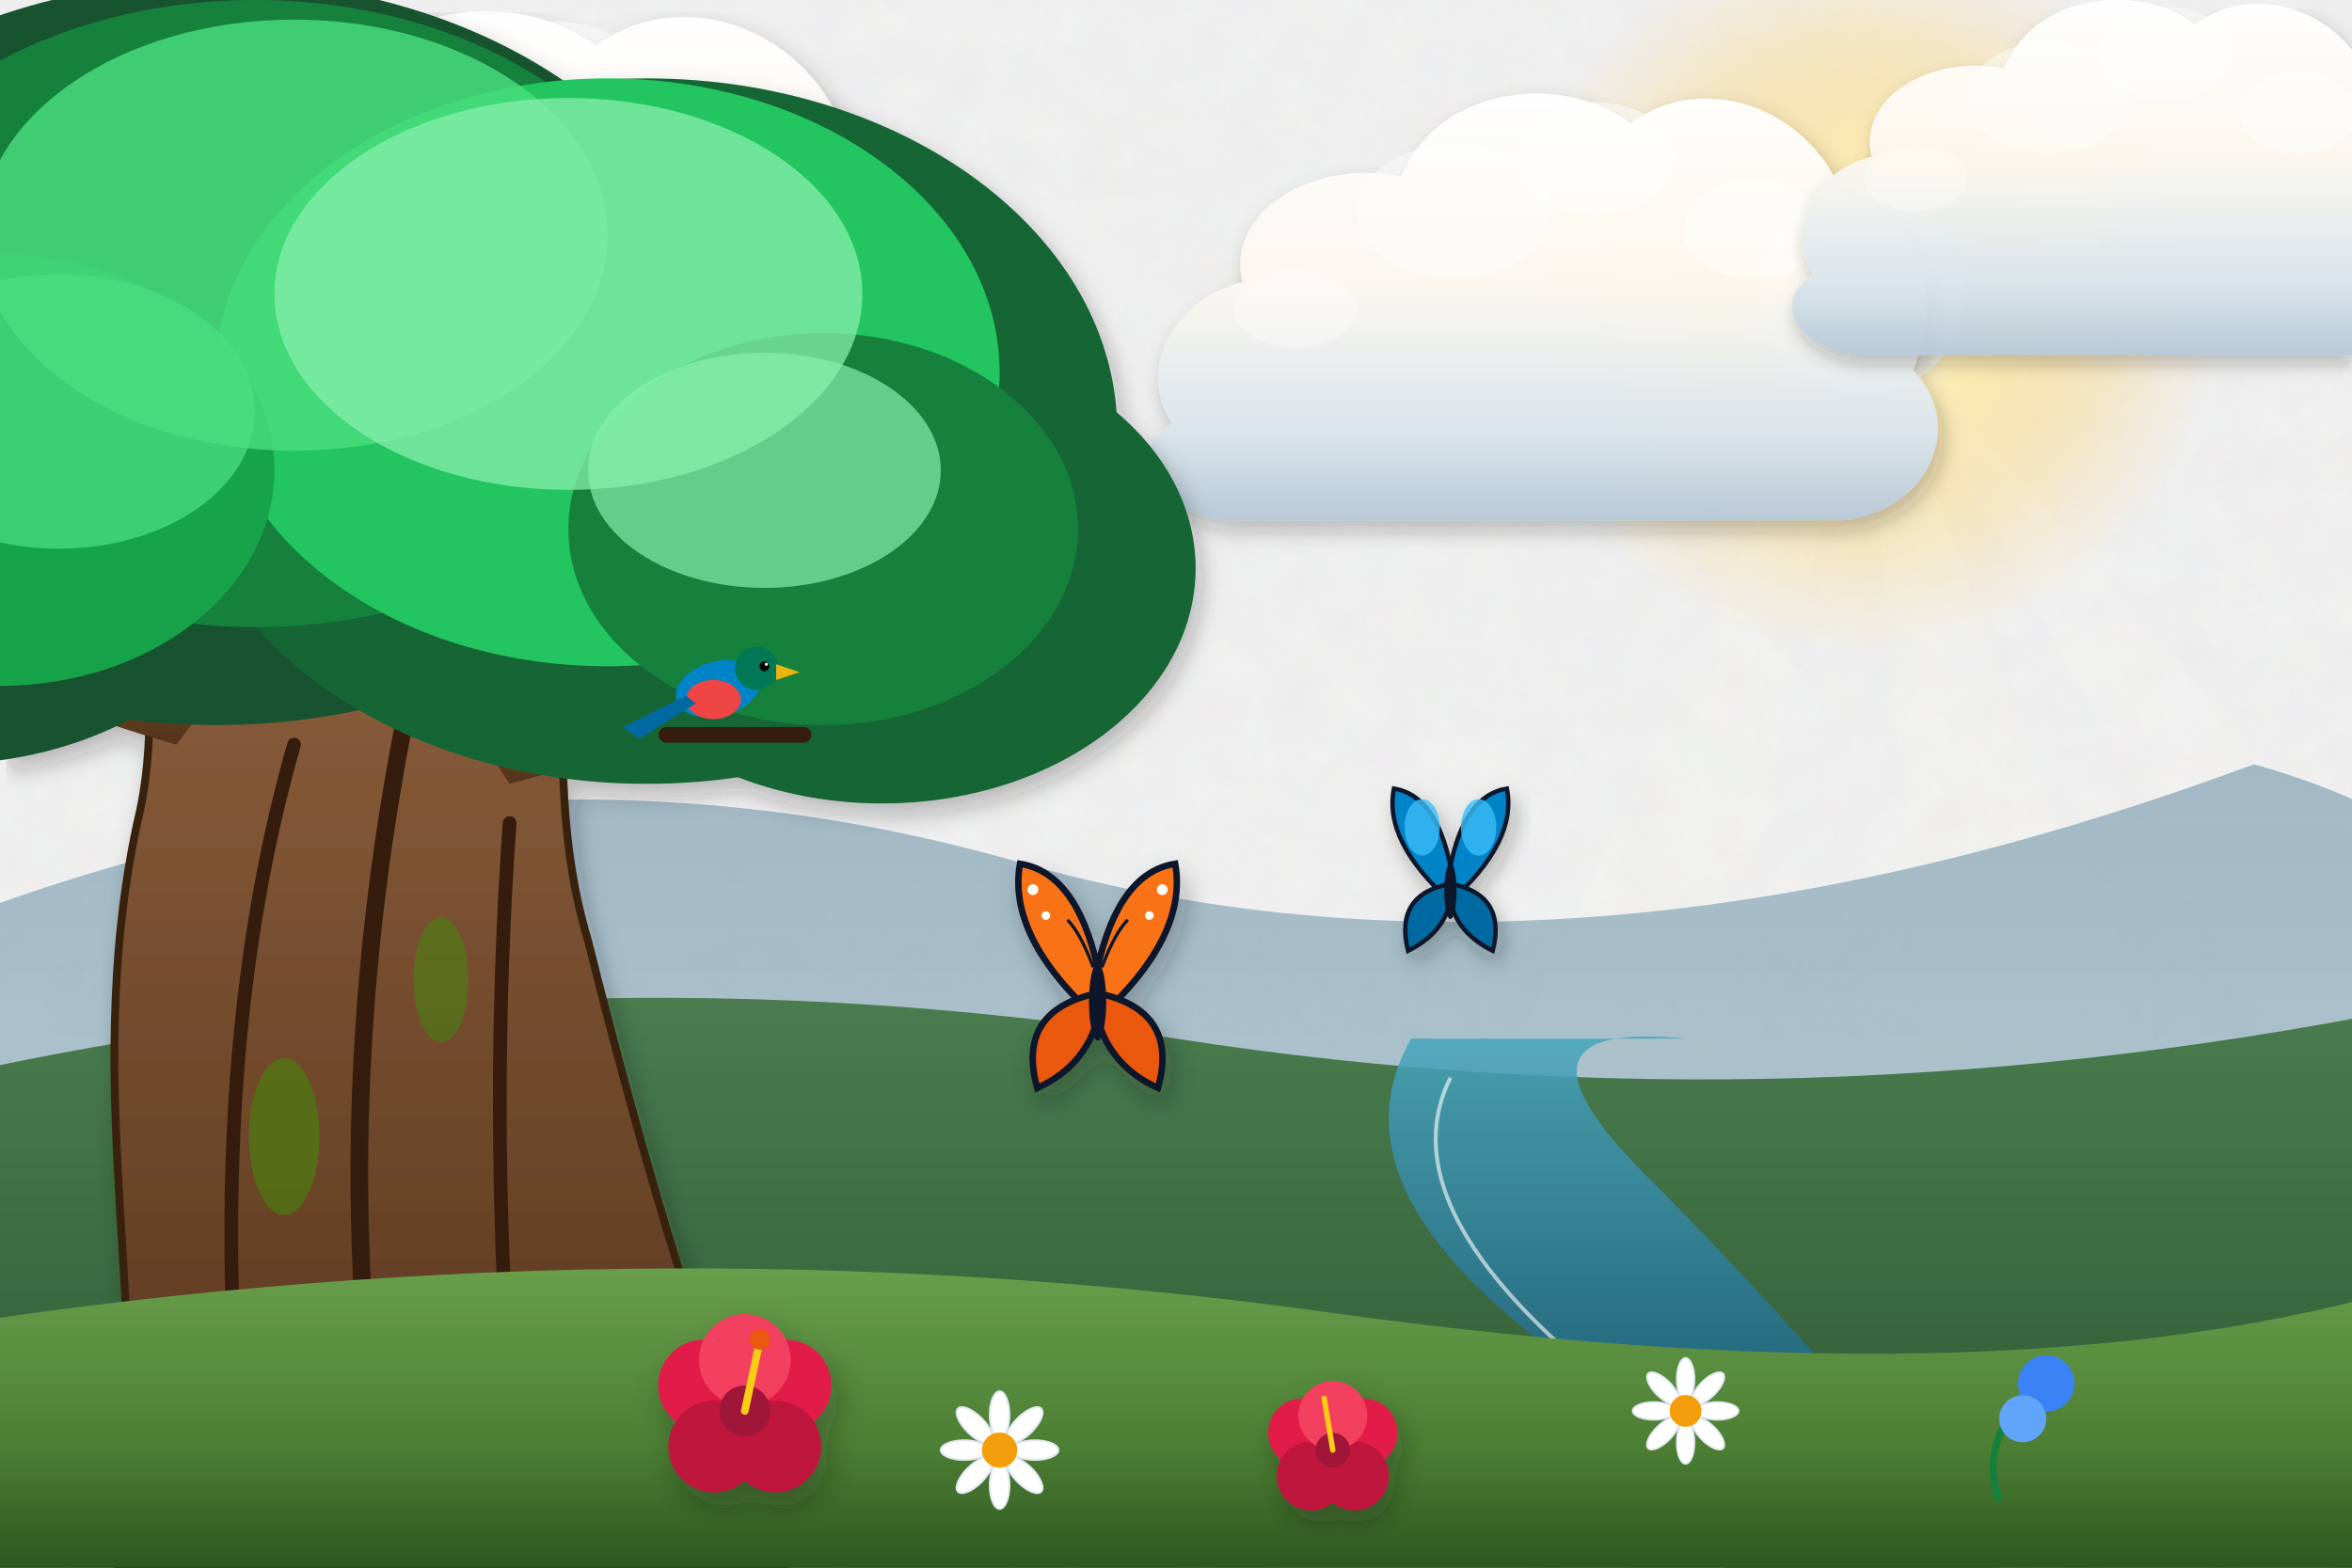
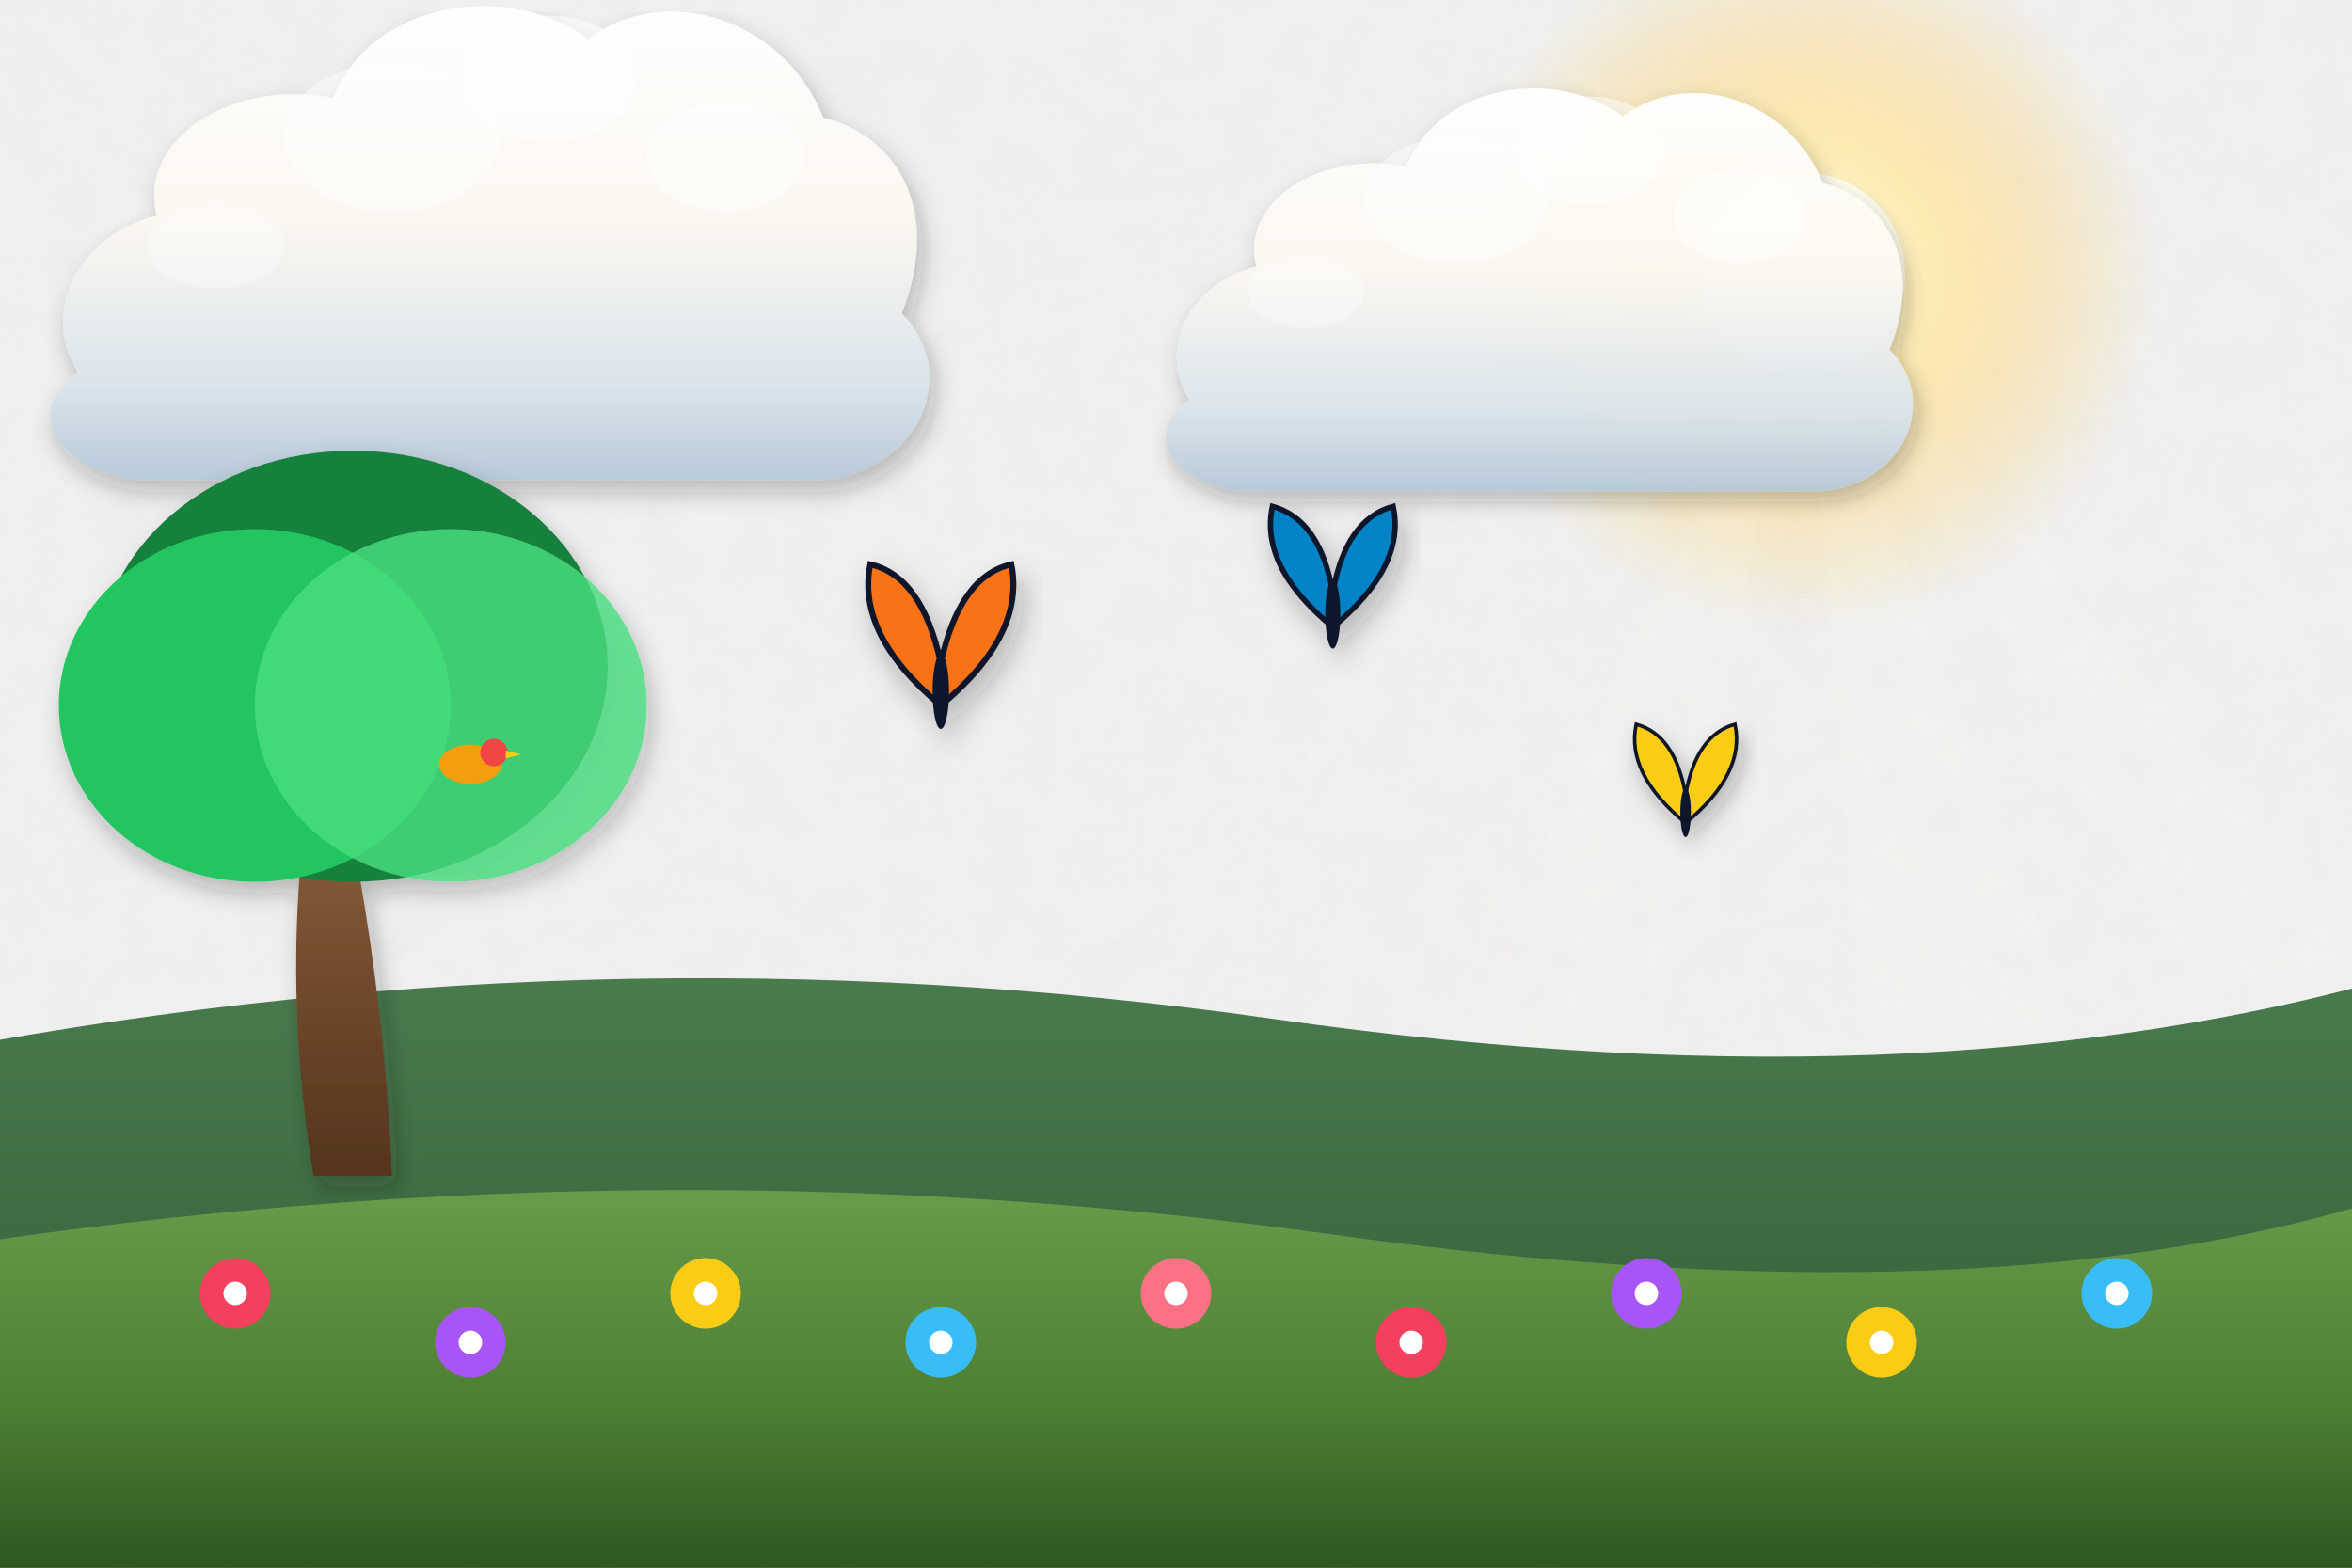
<svg xmlns="http://www.w3.org/2000/svg" viewBox="0 0 1200 800" width="1200" height="800">
  <defs>
    <filter id="ghibliPaper" x="0%" y="0%" width="100%" height="100%">
      <feTurbulence type="fractalNoise" baseFrequency="0.04" numOctaves="3" result="noise" seed="42" />
      <feColorMatrix type="matrix" values="1 0 0 0 0  0 1 0 0 0  0 0 1 0 0  0 0 0 0.035 0" in="noise" result="coloredNoise" />
      <feComposite operator="in" in2="SourceGraphic" />
    </filter>
    <filter id="softGlow" x="-20%" y="-20%" width="140%" height="140%">
      <feGaussianBlur stdDeviation="8" result="blur" />
      <feComposite in="SourceGraphic" in2="blur" operator="over" />
    </filter>
    <filter id="dropShadow" x="-20%" y="-20%" width="140%" height="140%">
      <feDropShadow dx="3" dy="6" stdDeviation="6" flood-color="#141e28" flood-opacity="0.28" />
    </filter>
    <linearGradient id="skyDay" x1="0" y1="0" x2="0" y2="1">
      <stop offset="0%" stop-color="#236ca7" />
      <stop offset="35%" stop-color="#5fa3d6" />
      <stop offset="70%" stop-color="#b8e1f2" />
      <stop offset="100%" stop-color="#fdf3dc" />
    </linearGradient>
    <linearGradient id="skySunset" x1="0" y1="0" x2="0" y2="1">
      <stop offset="0%" stop-color="#31396b" />
      <stop offset="35%" stop-color="#73507b" />
      <stop offset="65%" stop-color="#cb6b5c" />
      <stop offset="85%" stop-color="#f29e5a" />
      <stop offset="100%" stop-color="#fedaa2" />
    </linearGradient>
    <linearGradient id="skyDusk" x1="0" y1="0" x2="0" y2="1">
      <stop offset="0%" stop-color="#121832" />
      <stop offset="40%" stop-color="#262f56" />
      <stop offset="70%" stop-color="#4e3d64" />
      <stop offset="90%" stop-color="#915264" />
      <stop offset="100%" stop-color="#d6846c" />
    </linearGradient>
    <linearGradient id="cloudBodyDay" x1="0" y1="0" x2="0" y2="1">
      <stop offset="0%" stop-color="#ffffff" />
      <stop offset="45%" stop-color="#fcf8f0" />
      <stop offset="80%" stop-color="#d9e4ec" />
      <stop offset="100%" stop-color="#b6c8d7" />
    </linearGradient>
    <linearGradient id="cloudBodySunset" x1="0" y1="0" x2="0" y2="1">
      <stop offset="0%" stop-color="#fff5e6" />
      <stop offset="40%" stop-color="#fbd0a5" />
      <stop offset="75%" stop-color="#cf8ca0" />
      <stop offset="100%" stop-color="#7e607c" />
    </linearGradient>
    <radialGradient id="sunGlowDay" cx="50%" cy="50%" r="50%">
      <stop offset="0%" stop-color="#fffced" stop-opacity="1" />
      <stop offset="35%" stop-color="#ffebaa" stop-opacity="0.85" />
      <stop offset="70%" stop-color="#ffd573" stop-opacity="0.35" />
      <stop offset="100%" stop-color="#ffd573" stop-opacity="0" />
    </radialGradient>
    <radialGradient id="sunGlowSunset" cx="50%" cy="50%" r="50%">
      <stop offset="0%" stop-color="#fff8db" stop-opacity="1" />
      <stop offset="30%" stop-color="#ffb753" stop-opacity="0.9" />
      <stop offset="65%" stop-color="#f46e45" stop-opacity="0.4" />
      <stop offset="100%" stop-color="#e04a43" stop-opacity="0" />
    </radialGradient>
    <linearGradient id="hillDistant" x1="0" y1="0" x2="0" y2="1">
      <stop offset="0%" stop-color="#6e94a8" />
      <stop offset="100%" stop-color="#93b9c7" />
    </linearGradient>
    <linearGradient id="hillMid" x1="0" y1="0" x2="0" y2="1">
      <stop offset="0%" stop-color="#4a7c4f" />
      <stop offset="50%" stop-color="#3c6a40" />
      <stop offset="100%" stop-color="#2d5231" />
    </linearGradient>
    <linearGradient id="hillNear" x1="0" y1="0" x2="0" y2="1">
      <stop offset="0%" stop-color="#699e4c" />
      <stop offset="60%" stop-color="#4c7e33" />
      <stop offset="100%" stop-color="#2f5720" />
    </linearGradient>
    <linearGradient id="woodTone" x1="0" y1="0" x2="0" y2="1">
      <stop offset="0%" stop-color="#9c6d48" />
      <stop offset="50%" stop-color="#784f30" />
      <stop offset="100%" stop-color="#55341c" />
    </linearGradient>
    <linearGradient id="brassTone" x1="0" y1="0" x2="1" y2="1">
      <stop offset="0%" stop-color="#ffe699" />
      <stop offset="35%" stop-color="#d9a536" />
      <stop offset="70%" stop-color="#996c14" />
      <stop offset="100%" stop-color="#5e4007" />
    </linearGradient>
    <linearGradient id="stoneTone" x1="0" y1="0" x2="0" y2="1">
      <stop offset="0%" stop-color="#c5beb3" />
      <stop offset="60%" stop-color="#999184" />
      <stop offset="100%" stop-color="#6c6458" />
    </linearGradient>
    <linearGradient id="waterTone" x1="0" y1="0" x2="0" y2="1">
      <stop offset="0%" stop-color="#47a5be" />
      <stop offset="50%" stop-color="#2a7796" />
      <stop offset="100%" stop-color="#144d6a" />
    </linearGradient>
  </defs>
  <rect width="1200" height="800" fill="url(#skyDay)" filter="url(#ghibliPaper)" />
  <g>
-     <circle cx="950" cy="150" r="182" fill="url(#sunGlowDay)" />
-     <circle cx="950" cy="150" r="52" fill="#fffded" />
-     <polygon points="950,150 650,800 830,800" fill="#fffbe6" opacity="0.08" />
-     <polygon points="950,150 1000,800 1190,800" fill="#fffbe6" opacity="0.08" />
-     <polygon points="950,150 1310,800 1510,800" fill="#fffbe6" opacity="0.06" />
+     <circle cx="920" cy="140" r="182" fill="url(#sunGlowDay)" />
+     <circle cx="920" cy="140" r="52" fill="#fffded" />
+     <polygon points="920,140 620,800 800,800" fill="#fffbe6" opacity="0.08" />
+     <polygon points="920,140 970,800 1160,800" fill="#fffbe6" opacity="0.08" />
+     <polygon points="920,140 1280,800 1480,800" fill="#fffbe6" opacity="0.06" />
  </g>
-   <g transform="translate(220, 160) scale(1.05)" opacity="0.95">
+   <g transform="translate(220, 150) scale(1)" opacity="0.95">
    <path d="M-180,40        C-200,10 -180,-30 -140,-40        C-150,-80 -100,-110 -50,-100        C-30,-150 40,-160 80,-130        C120,-160 180,-140 200,-90        C240,-80 260,-40 240,10        C270,40 250,90 200,95        L-150,95        C-190,90 -210,60 -180,40 Z" fill="url(#cloudBodyDay)" filter="url(#dropShadow)" />
    <ellipse cx="60" cy="-110" rx="45" ry="32" fill="#ffffff" opacity="0.55" />
    <ellipse cx="-20" cy="-80" rx="55" ry="38" fill="#ffffff" opacity="0.45" />
    <ellipse cx="150" cy="-70" rx="40" ry="28" fill="#ffffff" opacity="0.5" />
    <ellipse cx="-110" cy="-25" rx="35" ry="22" fill="#ffffff" opacity="0.35" />
  </g>
-   <g transform="translate(760, 180) scale(0.9)" opacity="0.95">
+   <g transform="translate(760, 170) scale(0.85)" opacity="0.95">
    <path d="M-180,40        C-200,10 -180,-30 -140,-40        C-150,-80 -100,-110 -50,-100        C-30,-150 40,-160 80,-130        C120,-160 180,-140 200,-90        C240,-80 260,-40 240,10        C270,40 250,90 200,95        L-150,95        C-190,90 -210,60 -180,40 Z" fill="url(#cloudBodyDay)" filter="url(#dropShadow)" />
    <ellipse cx="60" cy="-110" rx="45" ry="32" fill="#ffffff" opacity="0.55" />
    <ellipse cx="-20" cy="-80" rx="55" ry="38" fill="#ffffff" opacity="0.45" />
    <ellipse cx="150" cy="-70" rx="40" ry="28" fill="#ffffff" opacity="0.5" />
    <ellipse cx="-110" cy="-25" rx="35" ry="22" fill="#ffffff" opacity="0.35" />
  </g>
-   <g transform="translate(1060, 110) scale(0.75)" opacity="0.95">
-     <path d="M-180,40        C-200,10 -180,-30 -140,-40        C-150,-80 -100,-110 -50,-100        C-30,-150 40,-160 80,-130        C120,-160 180,-140 200,-90        C240,-80 260,-40 240,10        C270,40 250,90 200,95        L-150,95        C-190,90 -210,60 -180,40 Z" fill="url(#cloudBodyDay)" filter="url(#dropShadow)" />
-     <ellipse cx="60" cy="-110" rx="45" ry="32" fill="#ffffff" opacity="0.55" />
-     <ellipse cx="-20" cy="-80" rx="55" ry="38" fill="#ffffff" opacity="0.45" />
-     <ellipse cx="150" cy="-70" rx="40" ry="28" fill="#ffffff" opacity="0.5" />
-     <ellipse cx="-110" cy="-25" rx="35" ry="22" fill="#ffffff" opacity="0.35" />
-   </g>
-   <path d="M-50,480 Q240,360 520,440 T1150,390 Q1220,410 1250,440 L1250,800 L-50,800 Z" fill="url(#hillDistant)" opacity="0.6" />
-   <path d="M-30,550 Q280,480 600,530 T1250,510 L1250,800 L-30,800 Z" fill="url(#hillMid)" />
-   <path d="M720,530 Q680,600 780,680 T880,800 L1020,800 Q920,680 840,600 T860,530 Z" fill="url(#waterTone)" opacity="0.85" />
-   <path d="M740,550 Q710,610 800,690" stroke="#ffffff" stroke-width="2" fill="none" opacity="0.6" />
-   <g transform="translate(190, 800)" filter="url(#dropShadow)">
-     <path d="M-130,0        C-110,-120 -150,-240 -120,-380        C-100,-460 -140,-540 -70,-620        C-40,-650 30,-640 60,-590        C120,-500 80,-420 110,-320        C140,-200 170,-100 210,0 Z" fill="url(#woodTone)" stroke="#382110" stroke-width="4" />
-     <path d="M-70,-100 Q-80,-280 -40,-420" stroke="#361e0f" stroke-width="7" fill="none" stroke-linecap="round" />
-     <path d="M0,-80 Q-20,-260 20,-450" stroke="#361e0f" stroke-width="9" fill="none" stroke-linecap="round" />
-     <path d="M70,-90 Q60,-240 70,-380" stroke="#361e0f" stroke-width="7" fill="none" stroke-linecap="round" />
-     <ellipse cx="-45" cy="-220" rx="18" ry="40" fill="#4d7c0f" opacity="0.7" />
-     <ellipse cx="35" cy="-300" rx="14" ry="32" fill="#4d7c0f" opacity="0.65" />
-     <path d="M-100,-420 Q-240,-460 -320,-540 Q-200,-510 -70,-460" fill="url(#woodTone)" />
-     <path d="M70,-400 Q220,-440 330,-500 Q200,-470 50,-430" fill="url(#woodTone)" />
-     <ellipse cx="-80" cy="-620" rx="260" ry="190" fill="#14532d" />
-     <ellipse cx="140" cy="-580" rx="240" ry="180" fill="#166534" />
-     <ellipse cx="-220" cy="-540" rx="170" ry="130" fill="#14532d" />
-     <ellipse cx="260" cy="-510" rx="160" ry="120" fill="#166534" />
-     <ellipse cx="-60" cy="-640" rx="220" ry="160" fill="#15803d" />
-     <ellipse cx="120" cy="-610" rx="200" ry="150" fill="#22c55e" />
-     <ellipse cx="-190" cy="-560" rx="140" ry="110" fill="#16a34a" />
-     <ellipse cx="230" cy="-530" rx="130" ry="100" fill="#15803d" />
-     <ellipse cx="-40" cy="-680" rx="160" ry="110" fill="#4ade80" opacity="0.8" />
-     <ellipse cx="100" cy="-650" rx="150" ry="100" fill="#86efac" opacity="0.75" />
-     <ellipse cx="-160" cy="-590" rx="100" ry="70" fill="#4ade80" opacity="0.75" />
-     <ellipse cx="200" cy="-560" rx="90" ry="60" fill="#86efac" opacity="0.7" />
-     <g transform="translate(180, -435)">
-       <line x1="-30" y1="10" x2="40" y2="10" stroke="#361e0f" stroke-width="8" stroke-linecap="round" />
-       <ellipse cx="0" cy="-14" rx="22" ry="14" fill="#0284c7" transform="rotate(-15)" />
-       <ellipse cx="-6" cy="-8" rx="14" ry="10" fill="#ef4444" />
-       <circle cx="16" cy="-24" r="11" fill="#047857" />
-       <polygon points="26,-26 38,-22 26,-18" fill="#eab308" />
-       <circle cx="20" cy="-25" r="2.5" fill="#000000" />
-       <circle cx="21" cy="-26" r="0.8" fill="#ffffff" />
-       <polygon points="-20,-10 -52,6 -44,12 -15,-6" fill="#0369a1" />
+   <path d="M-50,540 Q300,470 650,520 T1250,490 L1250,800 L-50,800 Z" fill="url(#hillMid)" />
+   <g transform="translate(180, 600)" filter="url(#dropShadow)">
+     <path d="M-20,0 Q-40,-120 -15,-240 Q15,-120 20,0 Z" fill="url(#woodTone)" />
+     <ellipse cx="0" cy="-260" rx="130" ry="110" fill="#15803d" />
+     <ellipse cx="-50" cy="-240" rx="100" ry="90" fill="#22c55e" />
+     <ellipse cx="50" cy="-240" rx="100" ry="90" fill="#4ade80" opacity="0.8" />
+     <g transform="translate(60, -210)">
+       <ellipse cx="0" cy="0" rx="16" ry="10" fill="#f59e0b" />
+       <circle cx="12" cy="-6" r="7" fill="#ef4444" />
+       <polygon points="18,-7 26,-5 18,-3" fill="#facc15" />
    </g>
  </g>
-   <path d="M-50,680 Q320,620 680,670 T1250,650 L1250,800 L-50,800 Z" fill="url(#hillNear)" />
-   <g transform="translate(560, 520) scale(1.1)" filter="url(#dropShadow)">
-     <path d="M0,0 Q-42,-38 -36,-72 Q-10,-68 0,-24" fill="#f97316" stroke="#0f172a" stroke-width="3" />
-     <path d="M0,-12 Q-38,-4 -28,32 Q-6,22 0,0" fill="#ea580c" stroke="#0f172a" stroke-width="3" />
-     <path d="M0,0 Q42,-38 36,-72 Q10,-68 0,-24" fill="#f97316" stroke="#0f172a" stroke-width="3" />
-     <path d="M0,-12 Q38,-4 28,32 Q6,22 0,0" fill="#ea580c" stroke="#0f172a" stroke-width="3" />
-     <circle cx="-30" cy="-60" r="2.5" fill="#ffffff" />
-     <circle cx="-24" cy="-48" r="2" fill="#ffffff" />
-     <circle cx="30" cy="-60" r="2.5" fill="#ffffff" />
-     <circle cx="24" cy="-48" r="2" fill="#ffffff" />
-     <ellipse cx="0" cy="-8" rx="4" ry="18" fill="#0f172a" />
-     <path d="M-2,-24 Q-8,-40 -14,-46 M2,-24 Q8,-40 14,-46" stroke="#0f172a" stroke-width="1.5" fill="none" />
-   </g>
-   <g transform="translate(740, 460) scale(0.9)" filter="url(#dropShadow)">
-     <path d="M0,0 Q-38,-34 -32,-64 Q-8,-60 0,-20" fill="#0284c7" stroke="#0f172a" stroke-width="2.5" />
-     <path d="M0,-10 Q-32,-4 -24,28 Q-4,18 0,0" fill="#0369a1" stroke="#0f172a" stroke-width="2.5" />
-     <path d="M0,0 Q38,-34 32,-64 Q8,-60 0,-20" fill="#0284c7" stroke="#0f172a" stroke-width="2.5" />
-     <path d="M0,-10 Q32,-4 24,28 Q4,18 0,0" fill="#0369a1" stroke="#0f172a" stroke-width="2.5" />
-     <ellipse cx="-16" cy="-42" rx="10" ry="16" fill="#38bdf8" opacity="0.8" />
-     <ellipse cx="16" cy="-42" rx="10" ry="16" fill="#38bdf8" opacity="0.8" />
+   <g transform="translate(480, 360) scale(1.2)" filter="url(#dropShadow)">
+     <path d="M0,0 Q-36,-30 -30,-60 Q-8,-55 0,-18" fill="#f97316" stroke="#0f172a" stroke-width="2.5" />
+     <path d="M0,0 Q36,-30 30,-60 Q8,-55 0,-18" fill="#f97316" stroke="#0f172a" stroke-width="2.5" />
    <ellipse cx="0" cy="-6" rx="3.5" ry="16" fill="#0f172a" />
  </g>
-   <g transform="translate(0, 680)">
-     <g transform="translate(380, 40) scale(1.3)" filter="url(#dropShadow)">
-       <circle cx="-16" cy="-10" r="18" fill="#e11d48" />
-       <circle cx="16" cy="-10" r="18" fill="#e11d48" />
-       <circle cx="-12" cy="14" r="18" fill="#be123c" />
-       <circle cx="12" cy="14" r="18" fill="#be123c" />
-       <circle cx="0" cy="-20" r="18" fill="#f43f5e" />
-       <circle cx="0" cy="0" r="10" fill="#9f1239" />
-       <line x1="0" y1="0" x2="6" y2="-28" stroke="#facc15" stroke-width="3" stroke-linecap="round" />
-       <circle cx="6" cy="-28" r="4" fill="#ea580c" />
+   <g transform="translate(680, 320) scale(1.1)" filter="url(#dropShadow)">
+     <path d="M0,0 Q-34,-28 -28,-56 Q-6,-50 0,-16" fill="#0284c7" stroke="#0f172a" stroke-width="2.5" />
+     <path d="M0,0 Q34,-28 28,-56 Q6,-50 0,-16" fill="#0284c7" stroke="#0f172a" stroke-width="2.5" />
+     <ellipse cx="0" cy="-6" rx="3.5" ry="16" fill="#0f172a" />
+   </g>
+   <g transform="translate(860, 420) scale(0.9)" filter="url(#dropShadow)">
+     <path d="M0,0 Q-34,-28 -28,-56 Q-6,-50 0,-16" fill="#facc15" stroke="#0f172a" stroke-width="2" />
+     <path d="M0,0 Q34,-28 28,-56 Q6,-50 0,-16" fill="#facc15" stroke="#0f172a" stroke-width="2" />
+     <ellipse cx="0" cy="-6" rx="3" ry="14" fill="#0f172a" />
+   </g>
+   <path d="M-50,640 Q320,580 680,630 T1250,600 L1250,800 L-50,800 Z" fill="url(#hillNear)" />
+   <g transform="translate(0, 660)">
+     <g transform="translate(120, 0)">
+       <circle cx="0" cy="0" r="18" fill="#f43f5e" />
+       <circle cx="0" cy="0" r="6" fill="#ffffff" />
    </g>
-     <g transform="translate(680, 60) scale(1.1)" filter="url(#dropShadow)">
-       <circle cx="-14" cy="-8" r="16" fill="#e11d48" />
-       <circle cx="14" cy="-8" r="16" fill="#e11d48" />
-       <circle cx="-10" cy="12" r="16" fill="#be123c" />
-       <circle cx="10" cy="12" r="16" fill="#be123c" />
-       <circle cx="0" cy="-16" r="16" fill="#f43f5e" />
-       <circle cx="0" cy="0" r="8" fill="#9f1239" />
-       <line x1="0" y1="0" x2="-4" y2="-24" stroke="#facc15" stroke-width="2.5" stroke-linecap="round" />
+     <g transform="translate(240, 25)">
+       <circle cx="0" cy="0" r="18" fill="#a855f7" />
+       <circle cx="0" cy="0" r="6" fill="#ffffff" />
    </g>
-     <g transform="translate(510, 60)">
-       <circle cx="0" cy="0" r="10" fill="#eab308" />
-       <ellipse cx="0" cy="-18" rx="5" ry="12" fill="#ffffff" stroke="#e2e8f0" stroke-width="1" transform="rotate(0 0 0)" />
-       <ellipse cx="0" cy="-18" rx="5" ry="12" fill="#ffffff" stroke="#e2e8f0" stroke-width="1" transform="rotate(45 0 0)" />
-       <ellipse cx="0" cy="-18" rx="5" ry="12" fill="#ffffff" stroke="#e2e8f0" stroke-width="1" transform="rotate(90 0 0)" />
-       <ellipse cx="0" cy="-18" rx="5" ry="12" fill="#ffffff" stroke="#e2e8f0" stroke-width="1" transform="rotate(135 0 0)" />
-       <ellipse cx="0" cy="-18" rx="5" ry="12" fill="#ffffff" stroke="#e2e8f0" stroke-width="1" transform="rotate(180 0 0)" />
-       <ellipse cx="0" cy="-18" rx="5" ry="12" fill="#ffffff" stroke="#e2e8f0" stroke-width="1" transform="rotate(225 0 0)" />
-       <ellipse cx="0" cy="-18" rx="5" ry="12" fill="#ffffff" stroke="#e2e8f0" stroke-width="1" transform="rotate(270 0 0)" />
-       <ellipse cx="0" cy="-18" rx="5" ry="12" fill="#ffffff" stroke="#e2e8f0" stroke-width="1" transform="rotate(315 0 0)" />
-       <circle cx="0" cy="0" r="9" fill="#f59e0b" />
+     <g transform="translate(360, 0)">
+       <circle cx="0" cy="0" r="18" fill="#facc15" />
+       <circle cx="0" cy="0" r="6" fill="#ffffff" />
    </g>
-     <g transform="translate(860, 40) scale(0.9)">
-       <circle cx="0" cy="0" r="10" fill="#eab308" />
-       <ellipse cx="0" cy="-18" rx="5" ry="12" fill="#ffffff" stroke="#e2e8f0" stroke-width="1" transform="rotate(0 0 0)" />
-       <ellipse cx="0" cy="-18" rx="5" ry="12" fill="#ffffff" stroke="#e2e8f0" stroke-width="1" transform="rotate(45 0 0)" />
-       <ellipse cx="0" cy="-18" rx="5" ry="12" fill="#ffffff" stroke="#e2e8f0" stroke-width="1" transform="rotate(90 0 0)" />
-       <ellipse cx="0" cy="-18" rx="5" ry="12" fill="#ffffff" stroke="#e2e8f0" stroke-width="1" transform="rotate(135 0 0)" />
-       <ellipse cx="0" cy="-18" rx="5" ry="12" fill="#ffffff" stroke="#e2e8f0" stroke-width="1" transform="rotate(180 0 0)" />
-       <ellipse cx="0" cy="-18" rx="5" ry="12" fill="#ffffff" stroke="#e2e8f0" stroke-width="1" transform="rotate(225 0 0)" />
-       <ellipse cx="0" cy="-18" rx="5" ry="12" fill="#ffffff" stroke="#e2e8f0" stroke-width="1" transform="rotate(270 0 0)" />
-       <ellipse cx="0" cy="-18" rx="5" ry="12" fill="#ffffff" stroke="#e2e8f0" stroke-width="1" transform="rotate(315 0 0)" />
-       <circle cx="0" cy="0" r="9" fill="#f59e0b" />
+     <g transform="translate(480, 25)">
+       <circle cx="0" cy="0" r="18" fill="#38bdf8" />
+       <circle cx="0" cy="0" r="6" fill="#ffffff" />
    </g>
-     <g transform="translate(1020, 50) scale(1.2)">
-       <path d="M0,30 Q-10,0 20,-20" stroke="#15803d" stroke-width="3" fill="none" />
-       <circle cx="20" cy="-20" r="12" fill="#3b82f6" />
-       <circle cx="10" cy="-5" r="10" fill="#60a5fa" />
+     <g transform="translate(600, 0)">
+       <circle cx="0" cy="0" r="18" fill="#fb7185" />
+       <circle cx="0" cy="0" r="6" fill="#ffffff" />
+     </g>
+     <g transform="translate(720, 25)">
+       <circle cx="0" cy="0" r="18" fill="#f43f5e" />
+       <circle cx="0" cy="0" r="6" fill="#ffffff" />
+     </g>
+     <g transform="translate(840, 0)">
+       <circle cx="0" cy="0" r="18" fill="#a855f7" />
+       <circle cx="0" cy="0" r="6" fill="#ffffff" />
+     </g>
+     <g transform="translate(960, 25)">
+       <circle cx="0" cy="0" r="18" fill="#facc15" />
+       <circle cx="0" cy="0" r="6" fill="#ffffff" />
+     </g>
+     <g transform="translate(1080, 0)">
+       <circle cx="0" cy="0" r="18" fill="#38bdf8" />
+       <circle cx="0" cy="0" r="6" fill="#ffffff" />
    </g>
  </g>
</svg>
